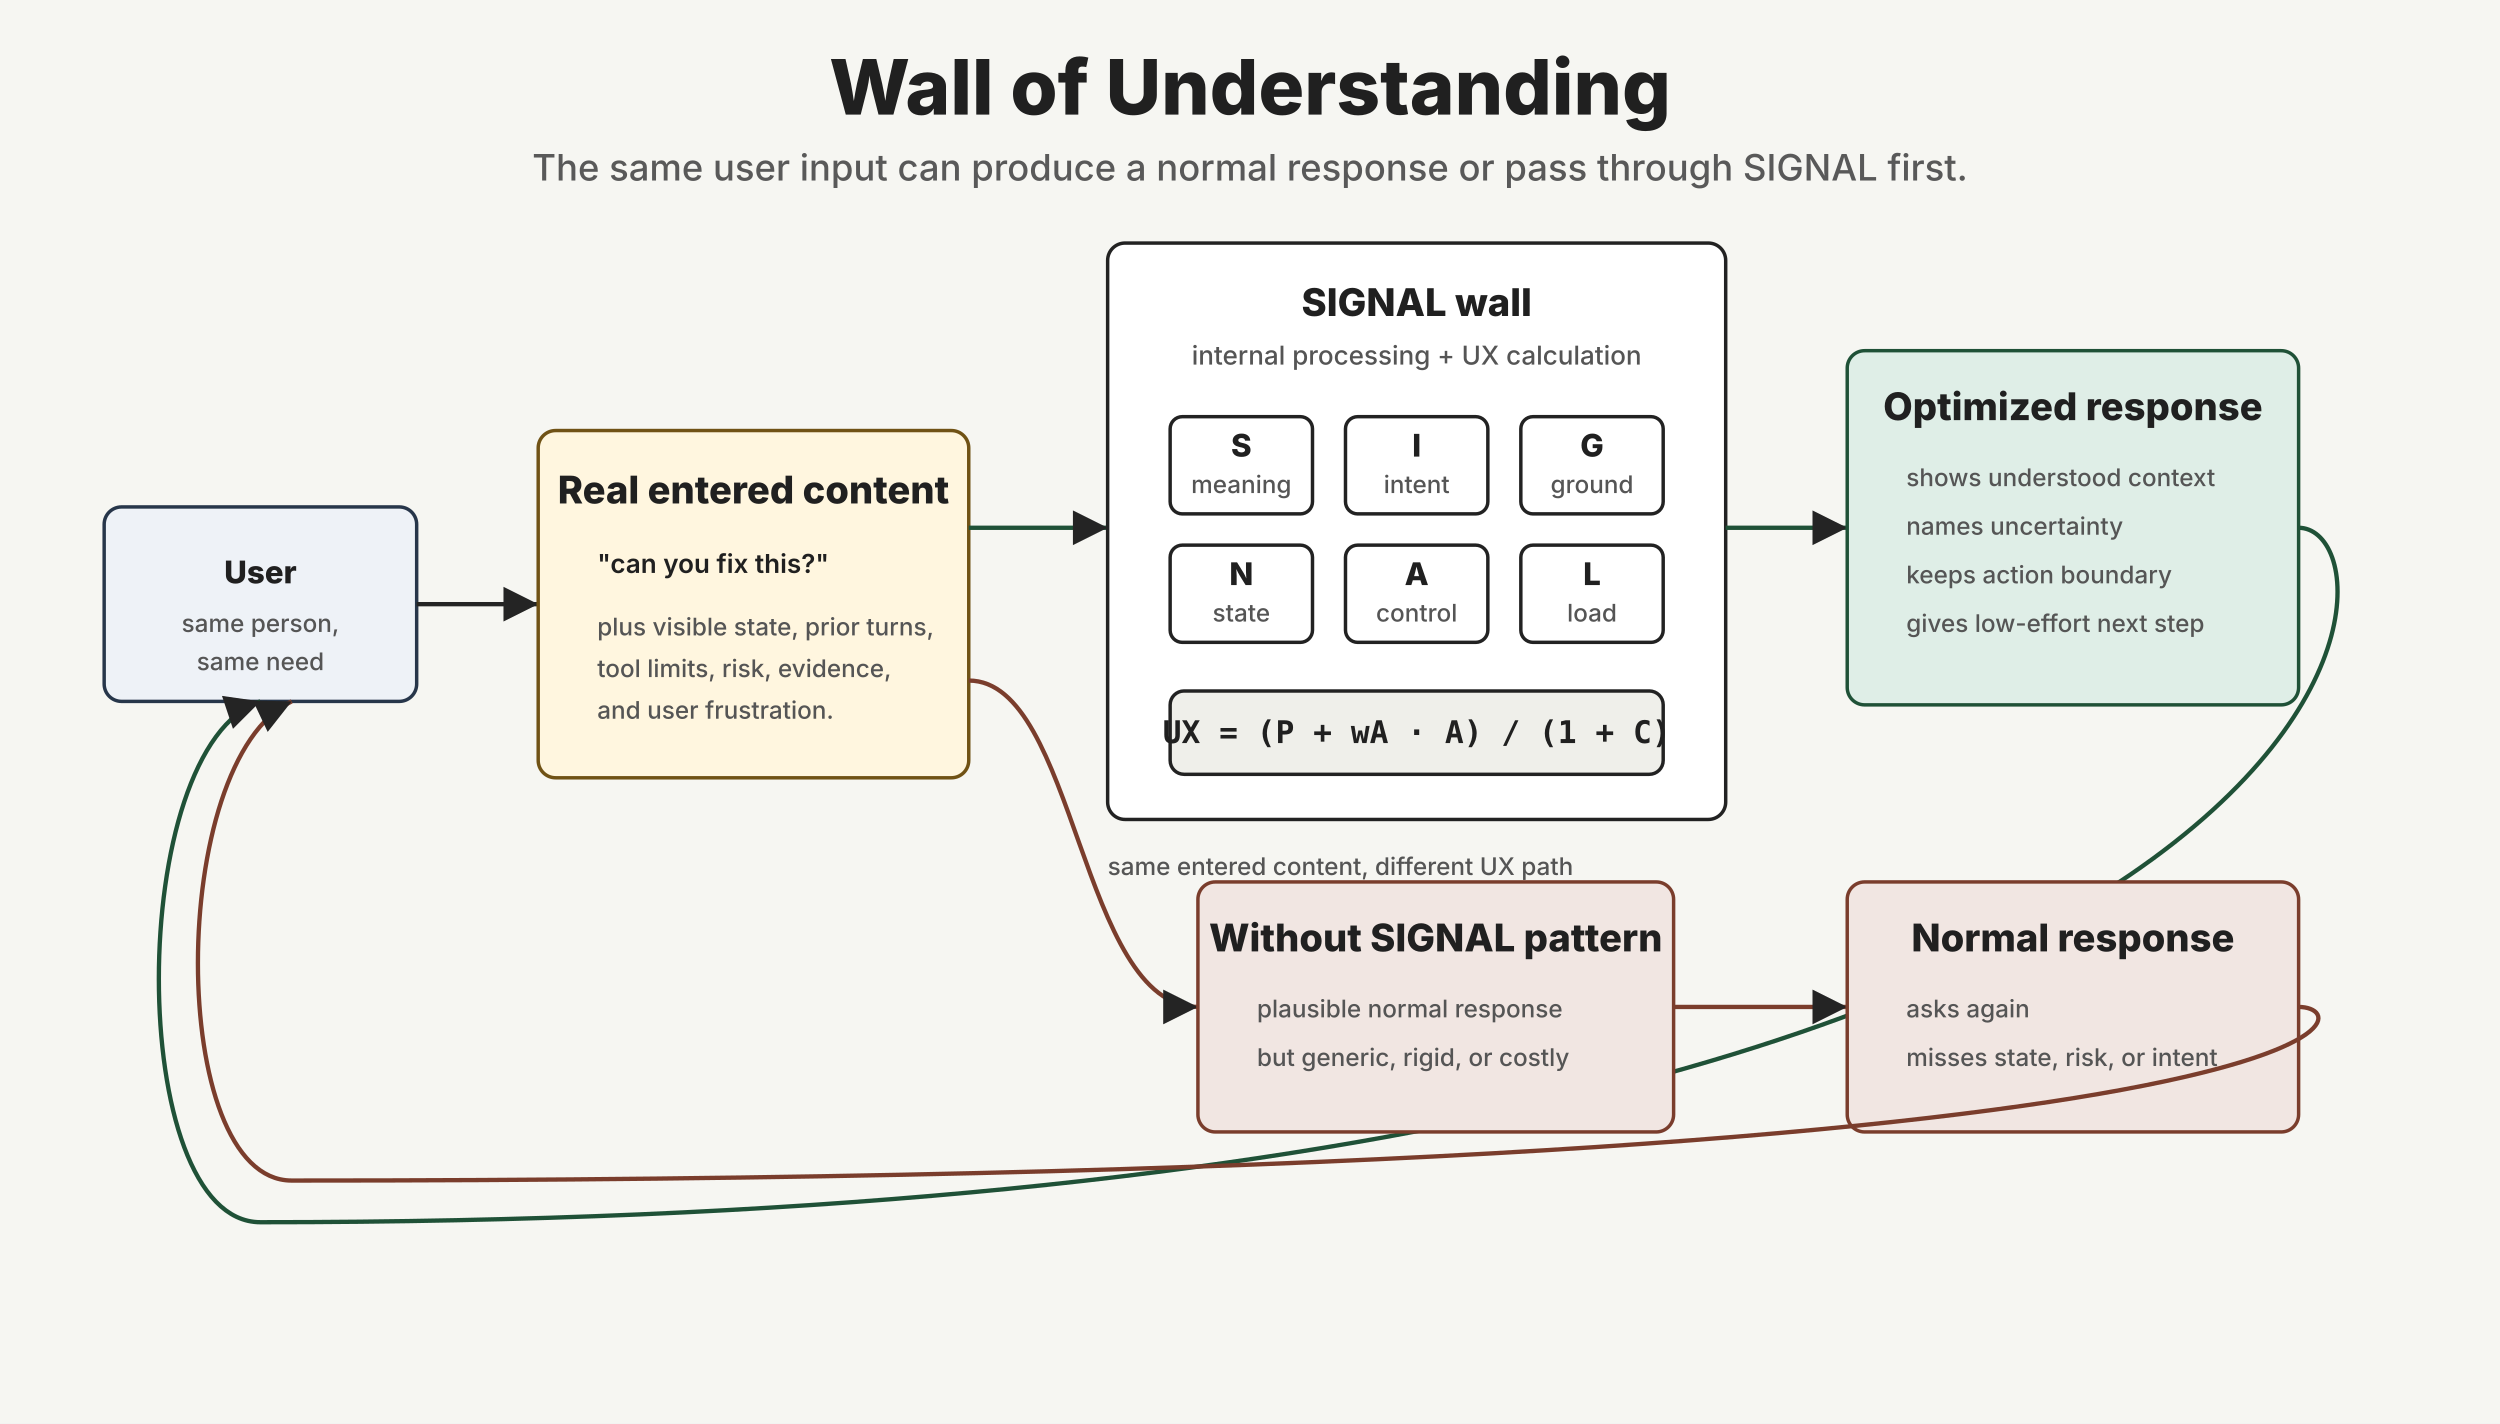
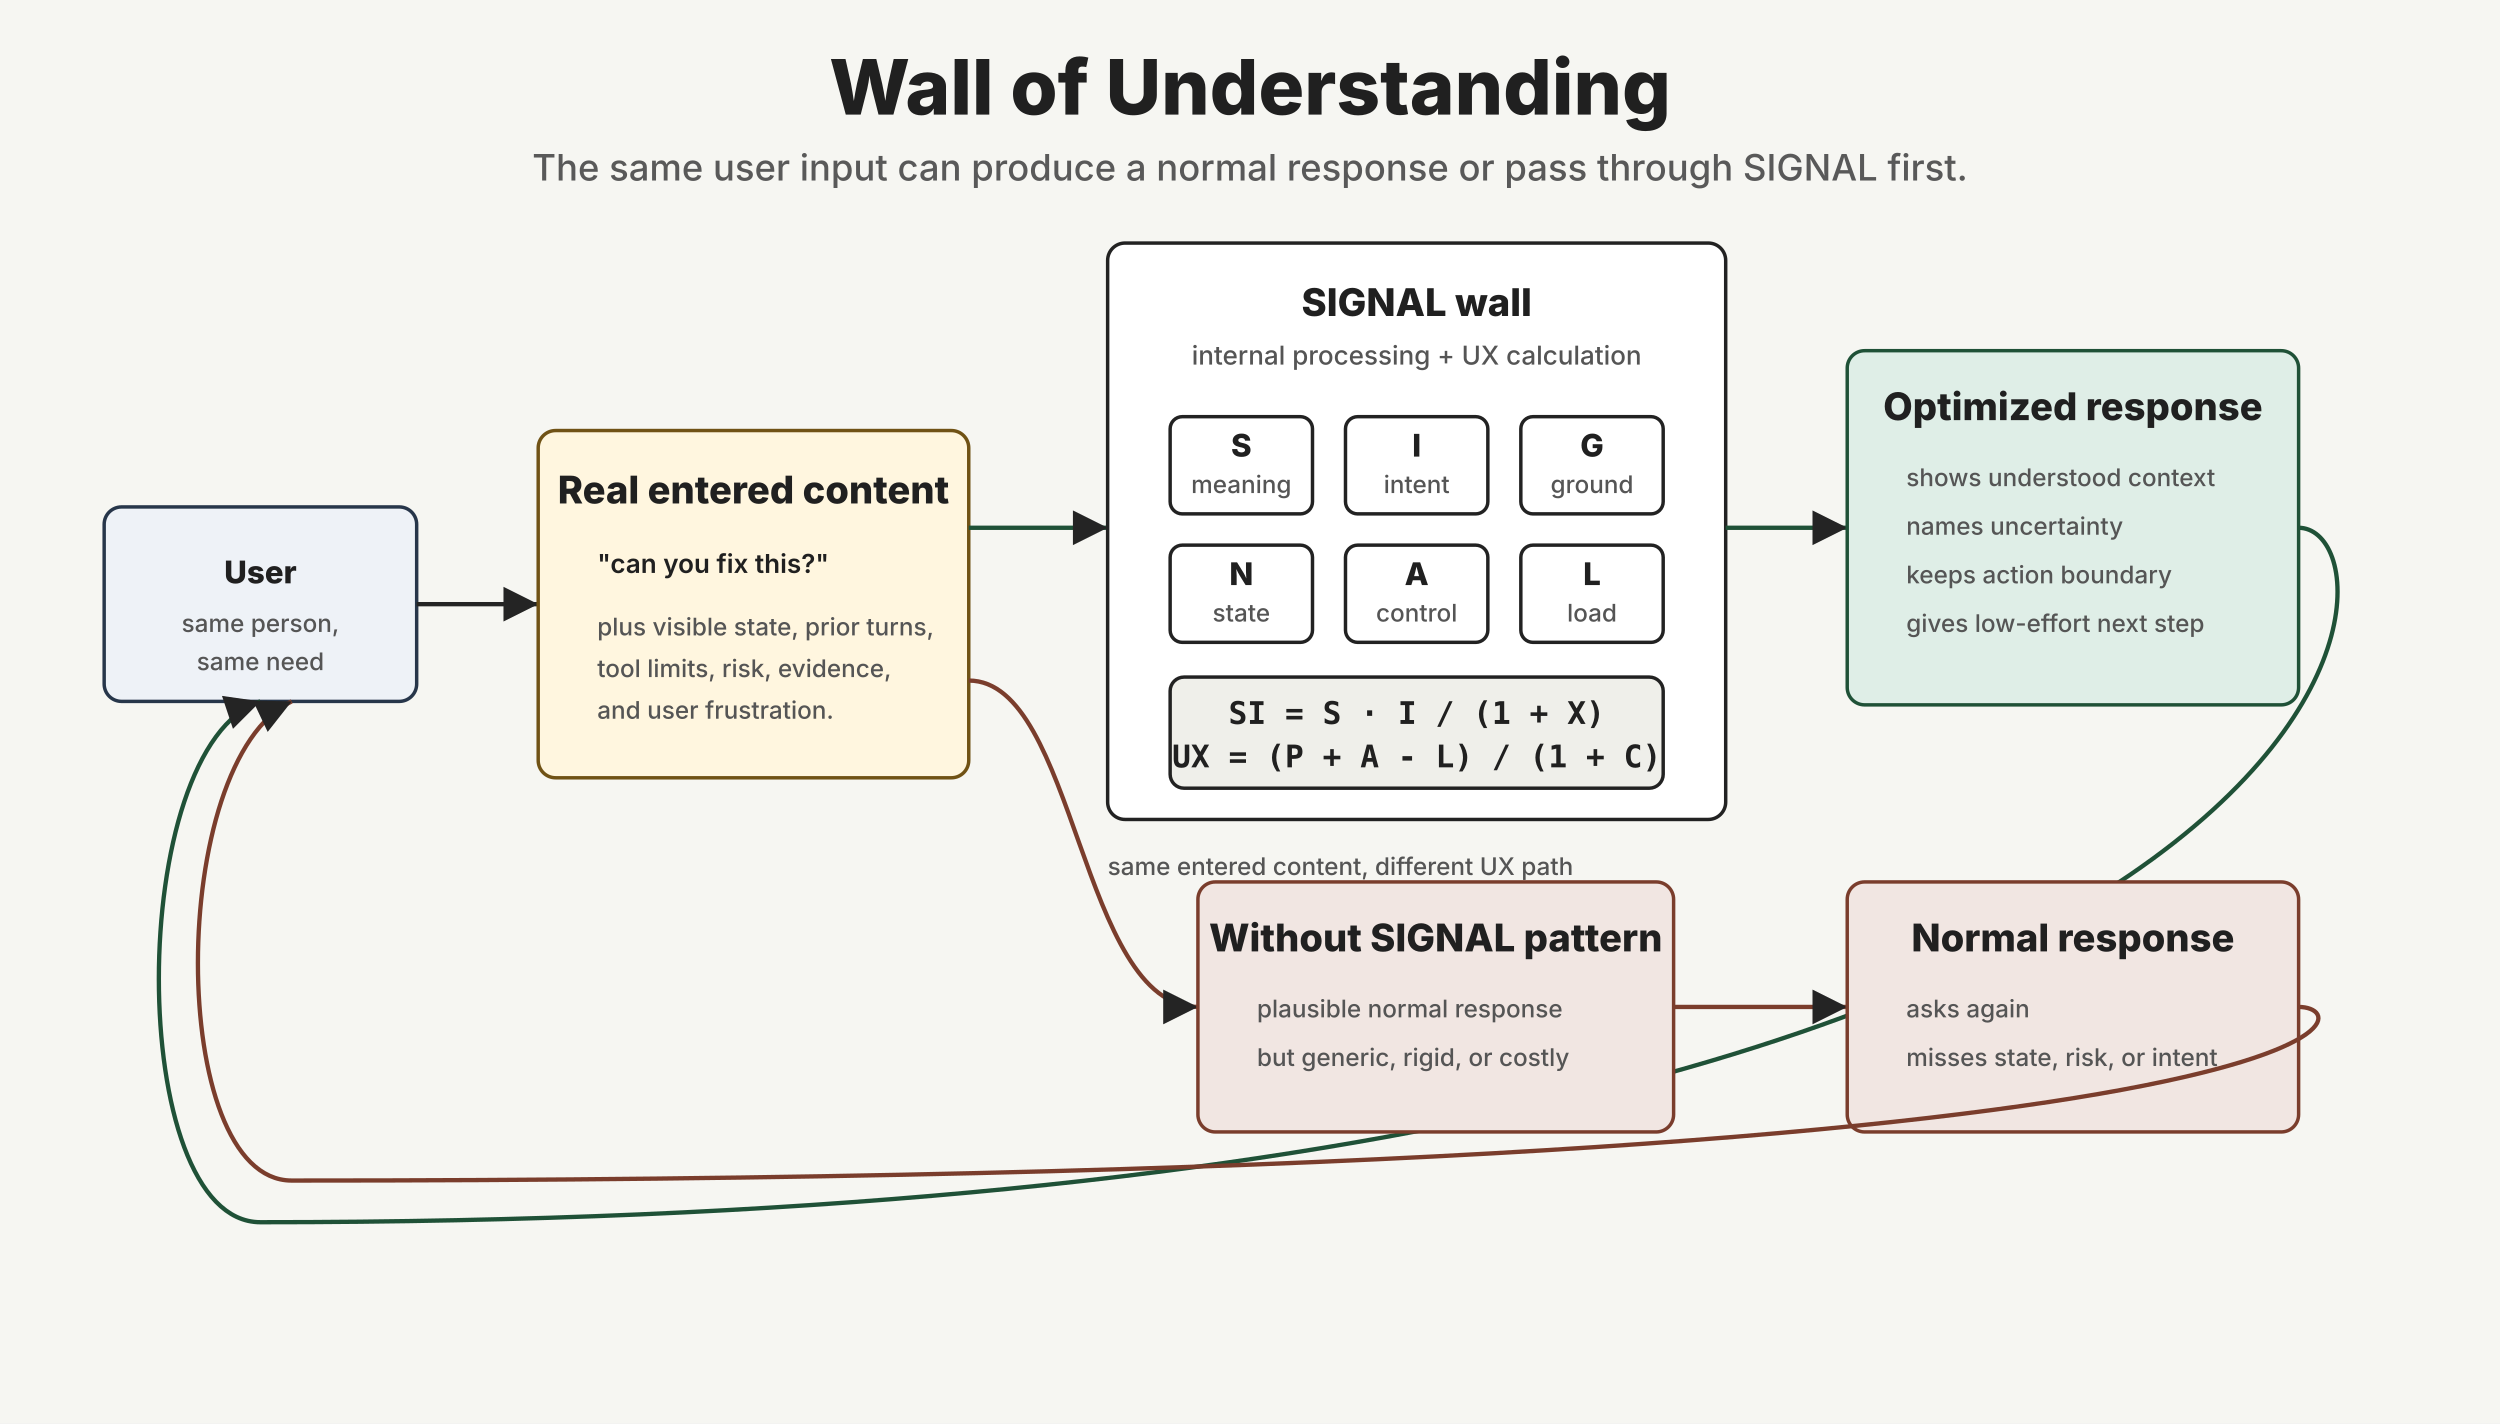
<svg xmlns="http://www.w3.org/2000/svg" width="1440" height="820" viewBox="0 0 1440 820" role="img" aria-labelledby="title desc">
  <defs>
    <marker id="arrow" markerWidth="12" markerHeight="12" refX="10" refY="6" orient="auto">
      <path d="M2,2 L10,6 L2,10 Z" fill="#242424" />
    </marker>
    <style>
      .bg { fill: #f6f6f2; }
      .title { fill: #202020; font: 800 44px Inter, ui-sans-serif, system-ui, sans-serif; }
      .subtitle { fill: #595959; font: 500 21px Inter, ui-sans-serif, system-ui, sans-serif; }
      .panel-title { fill: #202020; font: 800 22px Inter, ui-sans-serif, system-ui, sans-serif; }
      .panel { fill: #ffffff; stroke: #222; stroke-width: 2; }
      .user { fill: #eef2f7; stroke: #27364a; stroke-width: 2; }
      .input { fill: #fff6df; stroke: #705215; stroke-width: 2; }
      .output { fill: #dfeee7; stroke: #1f5137; stroke-width: 2; }
      .normal { fill: #f1e6e2; stroke: #7a3d2c; stroke-width: 2; }
      .signal { fill: #ffffff; stroke: #222; stroke-width: 2; }
      .formula { fill: #efefea; stroke: #222; stroke-width: 2; }
      .label { fill: #202020; font: 800 18px Inter, ui-sans-serif, system-ui, sans-serif; }
      .body { fill: #555; font: 500 15px Inter, ui-sans-serif, system-ui, sans-serif; }
      .body-dark { fill: #202020; font: 600 15px Inter, ui-sans-serif, system-ui, sans-serif; }
      .small { fill: #555; font: 500 14px Inter, ui-sans-serif, system-ui, sans-serif; }
      .mono { fill: #202020; font: 700 18px ui-monospace, SFMono-Regular, Menlo, Consolas, monospace; }
      .line { stroke: #242424; stroke-width: 2.5; fill: none; marker-end: url(#arrow); }
      .soft-line { stroke: #777; stroke-width: 2; stroke-dasharray: 6 6; fill: none; marker-end: url(#arrow); }
      .bad-line { stroke: #7a3d2c; stroke-width: 2.5; fill: none; marker-end: url(#arrow); }
      .good-line { stroke: #1f5137; stroke-width: 2.5; fill: none; marker-end: url(#arrow); }
    </style>
  </defs>
  <rect class="bg" width="1440" height="820" />
  <text class="title" x="720" y="66" text-anchor="middle">Wall of Understanding</text>
  <text class="subtitle" x="720" y="104" text-anchor="middle">The same user input can produce a normal response or pass through SIGNAL first.</text>
  <g transform="translate(60 292)">
    <rect class="user" x="0" y="0" width="180" height="112" rx="10" />
    <text class="label" x="90" y="44" text-anchor="middle">User</text>
    <text class="small" x="90" y="72" text-anchor="middle">same person,</text>
    <text class="small" x="90" y="94" text-anchor="middle">same need</text>
  </g>
  <path class="line" d="M240 348 H310" />
  <g transform="translate(310 248)">
    <rect class="input" x="0" y="0" width="248" height="200" rx="10" />
    <text class="panel-title" x="124" y="42" text-anchor="middle">Real entered content</text>
    <text class="body-dark" x="34" y="82">"can you fix this?"</text>
    <text class="small" x="34" y="118">plus visible state, prior turns,</text>
    <text class="small" x="34" y="142">tool limits, risk, evidence,</text>
    <text class="small" x="34" y="166">and user frustration.</text>
  </g>
  <path class="good-line" d="M558 304 H638" />
  <path class="bad-line" d="M558 392 C620 392 622 580 690 580" />
  <g transform="translate(638 140)">
    <rect class="panel" x="0" y="0" width="356" height="332" rx="10" />
    <text class="panel-title" x="178" y="42" text-anchor="middle">SIGNAL wall</text>
    <text class="body" x="178" y="70" text-anchor="middle">internal processing + UX calculation</text>
    <rect class="signal" x="36" y="100" width="82" height="56" rx="7" />
    <text class="label" x="77" y="123" text-anchor="middle">S</text>
    <text class="small" x="77" y="144" text-anchor="middle">meaning</text>
    <rect class="signal" x="137" y="100" width="82" height="56" rx="7" />
    <text class="label" x="178" y="123" text-anchor="middle">I</text>
    <text class="small" x="178" y="144" text-anchor="middle">intent</text>
    <rect class="signal" x="238" y="100" width="82" height="56" rx="7" />
    <text class="label" x="279" y="123" text-anchor="middle">G</text>
    <text class="small" x="279" y="144" text-anchor="middle">ground</text>
    <rect class="signal" x="36" y="174" width="82" height="56" rx="7" />
    <text class="label" x="77" y="197" text-anchor="middle">N</text>
    <text class="small" x="77" y="218" text-anchor="middle">state</text>
    <rect class="signal" x="137" y="174" width="82" height="56" rx="7" />
    <text class="label" x="178" y="197" text-anchor="middle">A</text>
    <text class="small" x="178" y="218" text-anchor="middle">control</text>
    <rect class="signal" x="238" y="174" width="82" height="56" rx="7" />
    <text class="label" x="279" y="197" text-anchor="middle">L</text>
    <text class="small" x="279" y="218" text-anchor="middle">load</text>
-     <rect class="formula" x="36" y="258" width="284" height="48" rx="8" />
-     <text class="mono" x="178" y="288" text-anchor="middle">UX = (P + wA · A) / (1 + C)</text>
+     <rect class="formula" x="36" y="250" width="284" height="64" rx="8" />
+     <text class="mono" x="178" y="277" text-anchor="middle">SI = S · I / (1 + X)</text>
+     <text class="mono" x="178" y="302" text-anchor="middle">UX = (P + A - L) / (1 + C)</text>
  </g>
  <path class="good-line" d="M994 304 H1064" />
  <g transform="translate(1064 202)">
    <rect class="output" x="0" y="0" width="260" height="204" rx="10" />
    <text class="panel-title" x="130" y="40" text-anchor="middle">Optimized response</text>
    <text class="small" x="34" y="78">shows understood context</text>
    <text class="small" x="34" y="106">names uncertainty</text>
    <text class="small" x="34" y="134">keeps action boundary</text>
    <text class="small" x="34" y="162">gives low-effort next step</text>
  </g>
  <path class="good-line" d="M1324 304 C1390 304 1390 704 150 704 C72 704 72 430 150 404" />
  <g transform="translate(690 508)">
    <rect class="normal" x="0" y="0" width="274" height="144" rx="10" />
    <text class="panel-title" x="137" y="40" text-anchor="middle">Without SIGNAL pattern</text>
    <text class="small" x="34" y="78">plausible normal response</text>
    <text class="small" x="34" y="106">but generic, rigid, or costly</text>
  </g>
  <path class="bad-line" d="M964 580 H1064" />
  <g transform="translate(1064 508)">
    <rect class="normal" x="0" y="0" width="260" height="144" rx="10" />
    <text class="panel-title" x="130" y="40" text-anchor="middle">Normal response</text>
    <text class="small" x="34" y="78">asks again</text>
    <text class="small" x="34" y="106">misses state, risk, or intent</text>
  </g>
  <path class="bad-line" d="M1324 580 C1364 580 1364 680 168 680 C96 680 96 438 168 404" />
  <text class="small" x="638" y="504">same entered content, different UX path</text>
</svg>
